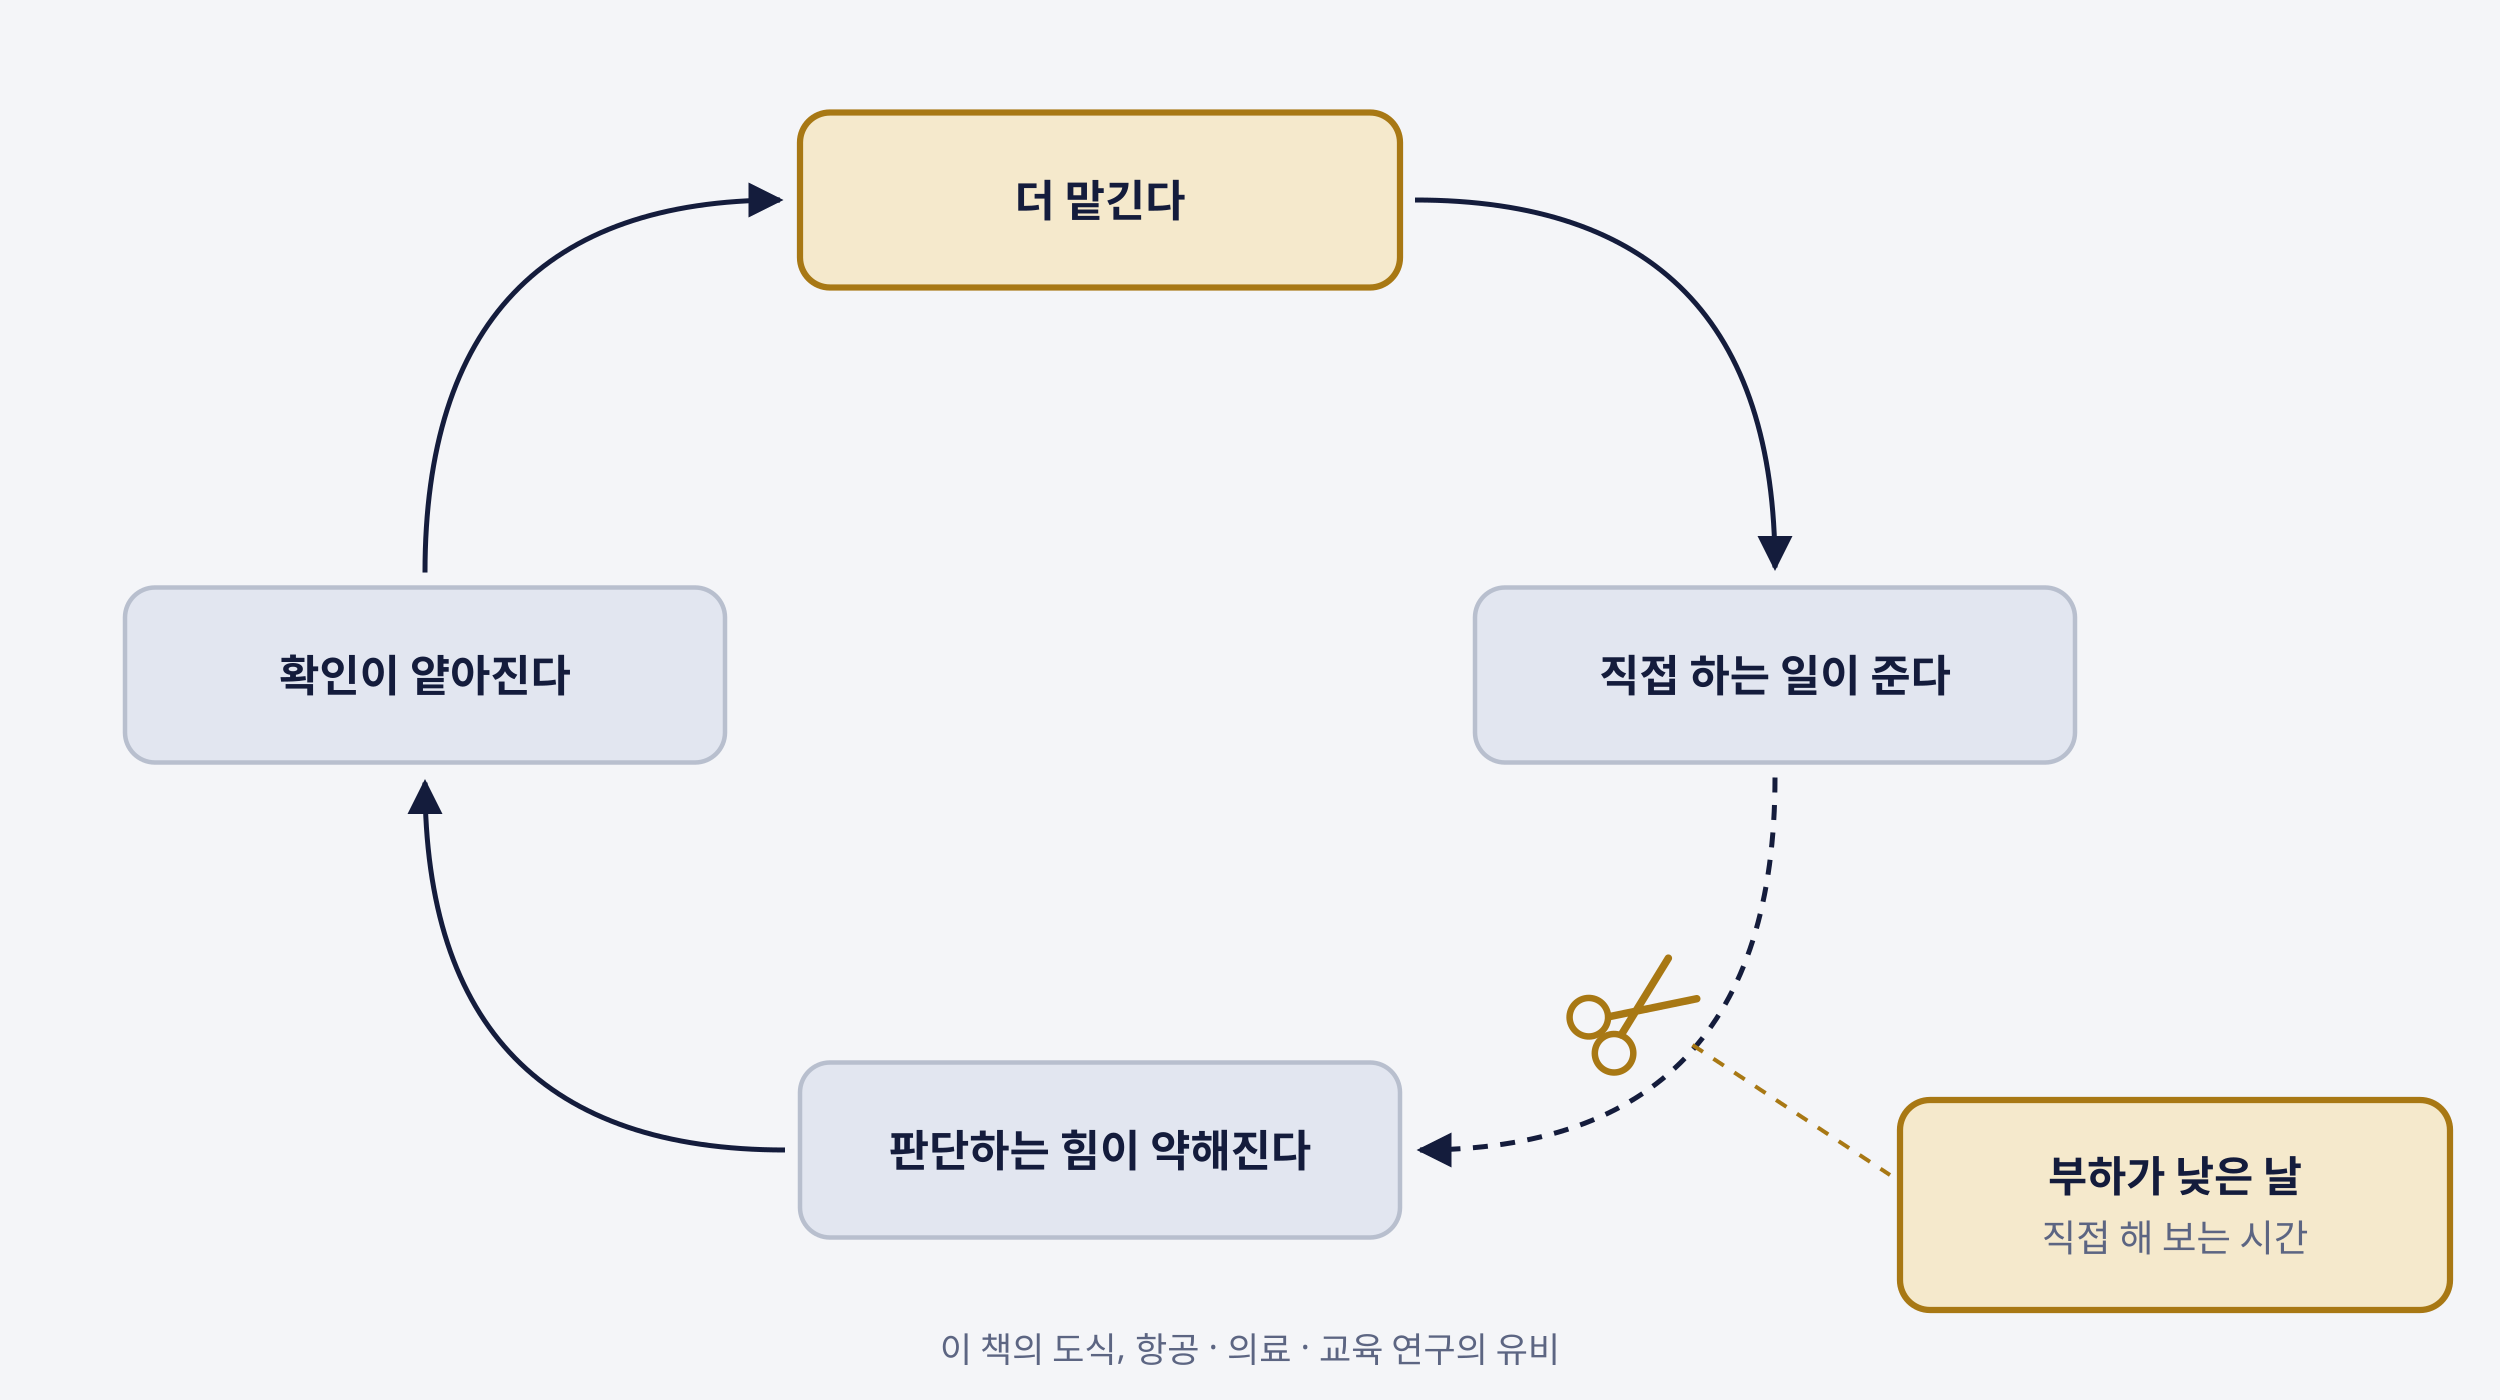
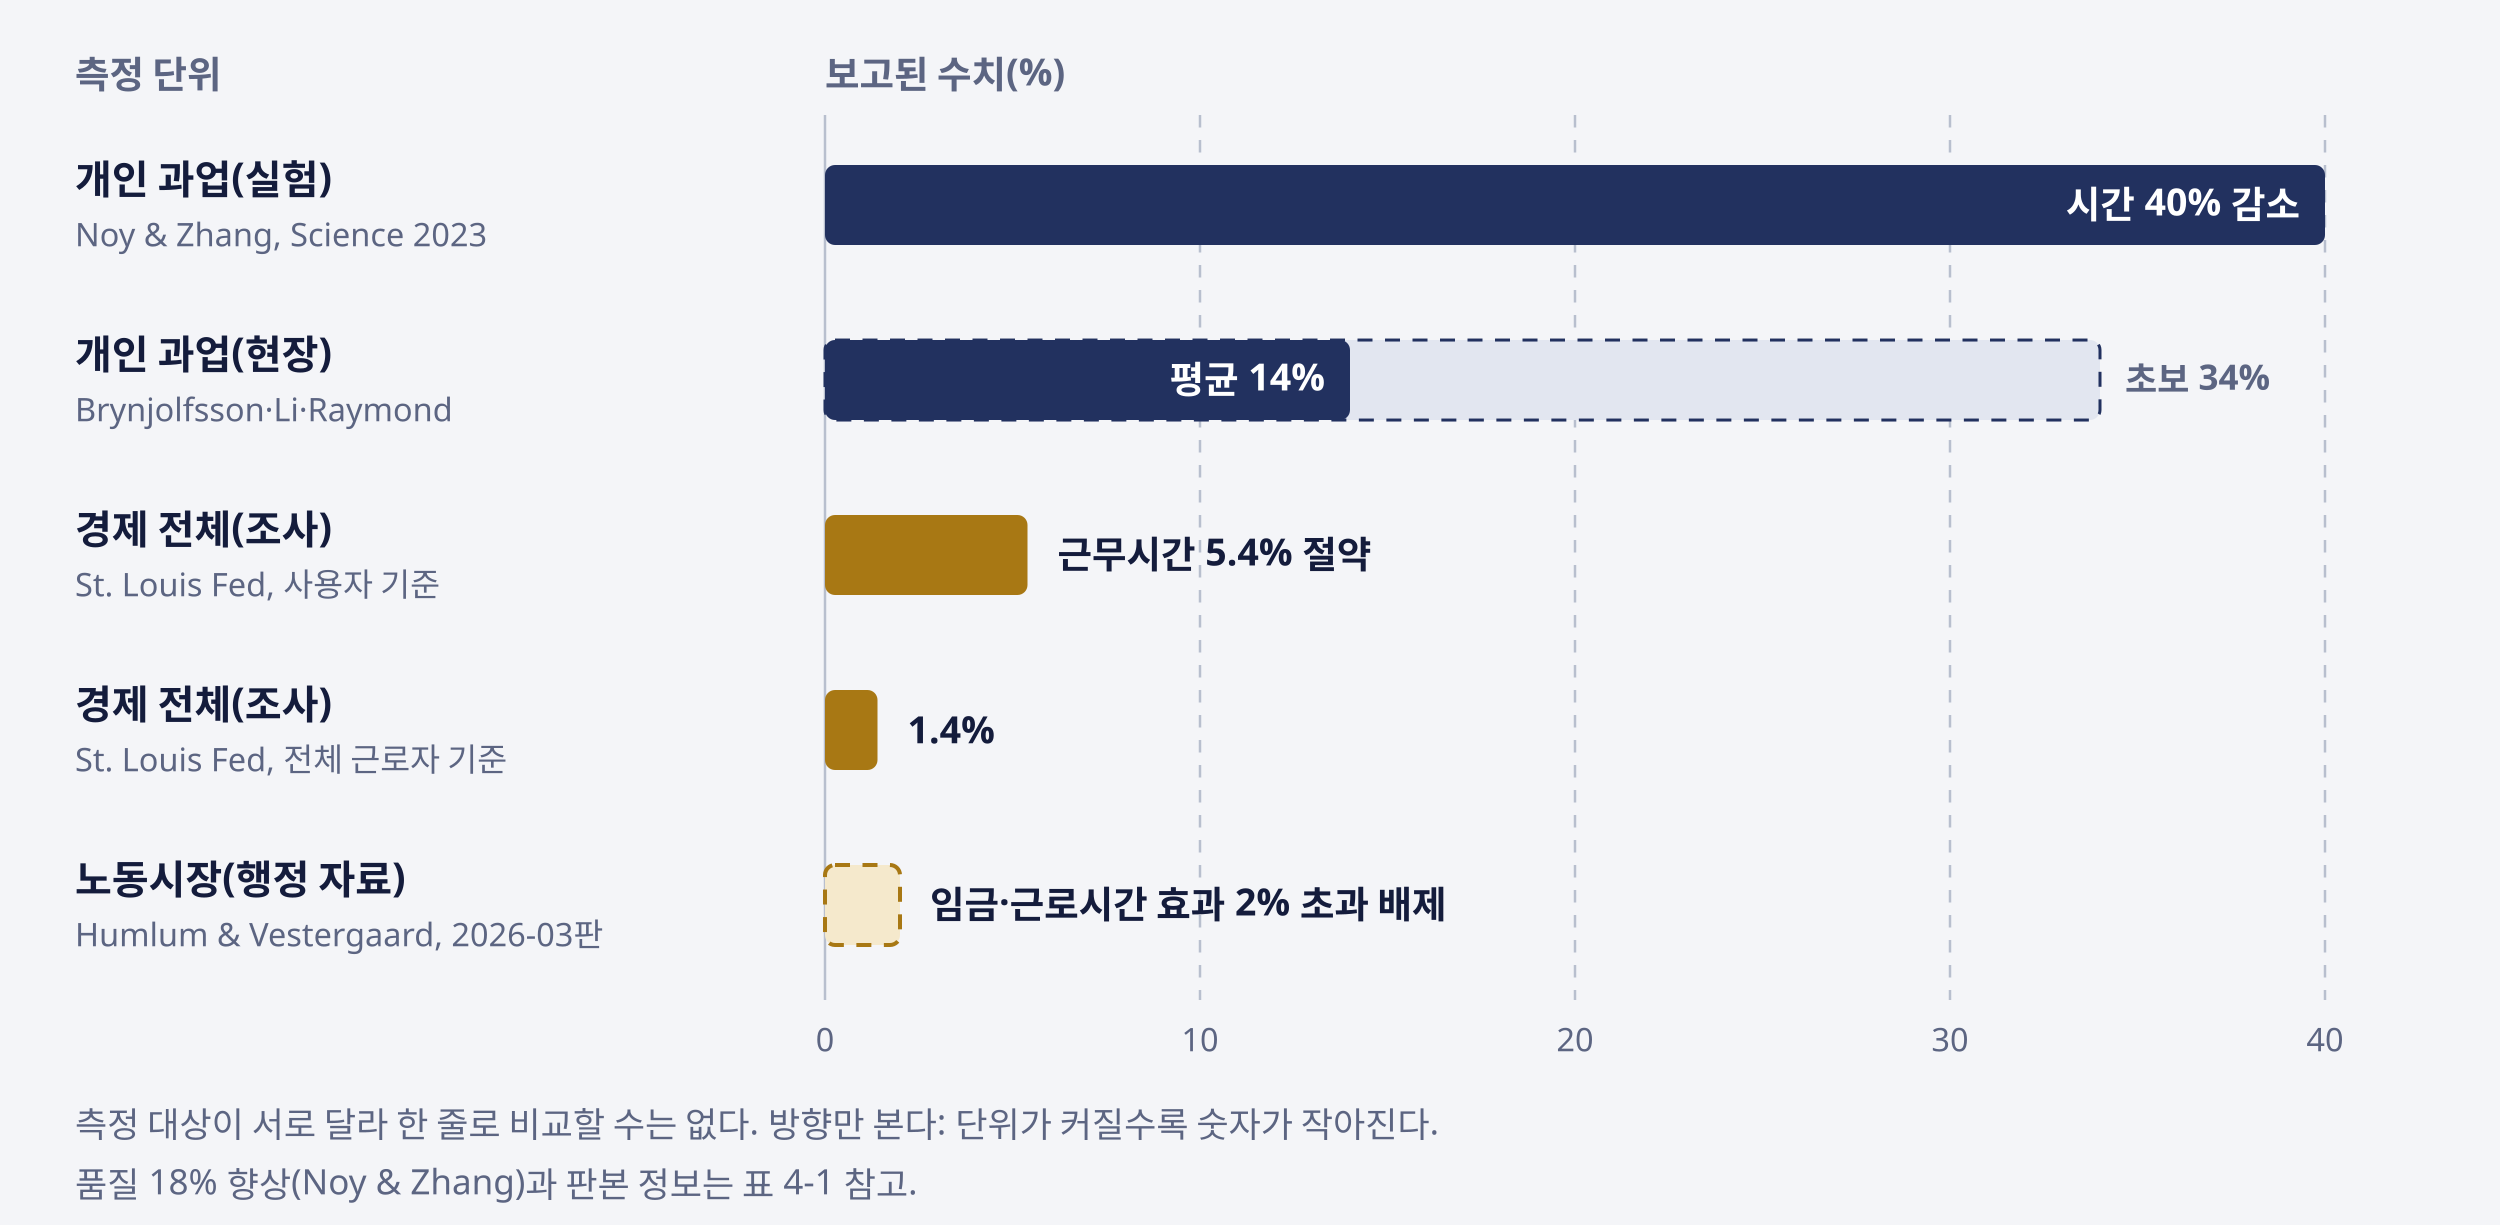
- <svg xmlns="http://www.w3.org/2000/svg" viewBox="0 0 1000 560" role="img" aria-label="맡길수록 확인이 얕아지는 순환과 끊는 지점" font-family="Pretendard,'Apple SD Gothic Neo','Noto Sans KR',sans-serif">
+ <svg xmlns="http://www.w3.org/2000/svg" viewBox="0 0 1000 490" role="img" aria-label="측정 단위가 커질수록 작아지는 숫자" font-family="Pretendard,'Apple SD Gothic Neo','Noto Sans KR',sans-serif">
  <defs>
    <marker id="mi" viewBox="0 0 10 10" refX="9" refY="5" markerWidth="7" markerHeight="7" orient="auto-start-reverse">
      <path d="M0,0L10,5L0,10z" fill="#141C3C" />
    </marker>
    <marker id="mc" viewBox="0 0 10 10" refX="9" refY="5" markerWidth="8" markerHeight="8" orient="auto-start-reverse">
      <path d="M0,0L10,5L0,10z" fill="#A87814" />
    </marker>
  </defs>
-   <rect width="1000" height="560" fill="#F4F5F8" />
-   <rect x="320.0" y="45.0" width="240.0" height="70.0" rx="12" fill="#F5E9CC" stroke="#A87814" stroke-width="2.5" />
-   <text x="440.0" y="86.6" fill="#141C3C" font-size="17.5" font-weight="700" text-anchor="middle">더 맡긴다</text>
-   <rect x="590.0" y="235.0" width="240.0" height="70.0" rx="12" fill="#E2E6F0" stroke="#B8BFCE" stroke-width="1.8" />
-   <text x="710.0" y="276.6" fill="#141C3C" font-size="17.5" font-weight="700" text-anchor="middle">직접 하는 일이 준다</text>
-   <rect x="320.0" y="425.0" width="240.0" height="70.0" rx="12" fill="#E2E6F0" stroke="#B8BFCE" stroke-width="1.8" />
-   <text x="440.0" y="466.6" fill="#141C3C" font-size="17.5" font-weight="700" text-anchor="middle">판단하는 힘이 약해진다</text>
-   <rect x="50.0" y="235.0" width="240.0" height="70.0" rx="12" fill="#E2E6F0" stroke="#B8BFCE" stroke-width="1.8" />
-   <text x="170.0" y="276.6" fill="#141C3C" font-size="17.5" font-weight="700" text-anchor="middle">확인이 얕아진다</text>
-   <path d="M566.0,80.0 Q710.0,80.0 710.0,227.0" fill="none" stroke="#141C3C" stroke-width="2" marker-end="url(#mi)" />
-   <path d="M314.0,460.0 Q170.0,460.0 170.0,313.0" fill="none" stroke="#141C3C" stroke-width="2" marker-end="url(#mi)" />
-   <path d="M170.0,229.0 Q170.0,80.0 312.0,80.0" fill="none" stroke="#141C3C" stroke-width="2" marker-end="url(#mi)" />
-   <path d="M710.0,311.0 Q710.0,460 568.0,460" fill="none" stroke="#141C3C" stroke-width="2" stroke-dasharray="6 5" marker-end="url(#mi)" />
-   <g transform="translate(655.0,404.0) rotate(-35)">
-     <circle cx="-17.6" cy="-8.8" r="7.7" fill="#F4F5F8" stroke="#A87814" stroke-width="2.6" />
-     <circle cx="-17.6" cy="8.8" r="7.7" fill="#F4F5F8" stroke="#A87814" stroke-width="2.6" />
-     <path d="M-11.0,-4.4 L22.0,9.9 M-11.0,4.4 L22.0,-9.9" stroke="#A87814" stroke-width="3" stroke-linecap="round" />
-   </g>
-   <rect x="760.0" y="440.0" width="220.0" height="84.0" rx="12" fill="#F5E9CC" stroke="#A87814" stroke-width="2.5" />
-   <text x="870.0" y="476.7" fill="#141C3C" font-size="17" font-weight="700" text-anchor="middle">부하가 낮은 날</text>
-   <text x="870.0" y="500.6" fill="#5C6582" font-size="15" font-weight="400" text-anchor="middle">직접 해 보는 시간</text>
-   <line x1="677" y1="418" x2="756" y2="470" stroke="#A87814" stroke-width="1.6" stroke-dasharray="5 5" />
-   <text fill="#5C6582" font-size="14" font-weight="400" text-anchor="middle" dominant-baseline="middle">
-     <tspan x="500.0" y="540.0">이 책의 도식, 항공 · 의료 · 교육 연구의 유비</tspan>
+   <rect width="1000" height="490" fill="#F4F5F8" />
+   <text fill="#5C6582" font-size="15" font-weight="700" text-anchor="start" dominant-baseline="middle">
+     <tspan x="30.0" y="30.0">측정 단위</tspan>
+   </text>
+   <text fill="#5C6582" font-size="15" font-weight="700" text-anchor="start" dominant-baseline="middle">
+     <tspan x="330.0" y="30.0">보고된 수치(%)</tspan>
+   </text>
+   <line x1="330.0" y1="46" x2="330.0" y2="400" stroke="#B8BFCE" stroke-width="1" />
+   <text fill="#5C6582" font-size="13" font-weight="400" text-anchor="middle" dominant-baseline="middle">
+     <tspan x="330.0" y="416.0">0</tspan>
+   </text>
+   <line x1="480.0" y1="46" x2="480.0" y2="400" stroke="#B8BFCE" stroke-width="1" stroke-dasharray="5 5" />
+   <text fill="#5C6582" font-size="13" font-weight="400" text-anchor="middle" dominant-baseline="middle">
+     <tspan x="480.0" y="416.0">10</tspan>
+   </text>
+   <line x1="630.0" y1="46" x2="630.0" y2="400" stroke="#B8BFCE" stroke-width="1" stroke-dasharray="5 5" />
+   <text fill="#5C6582" font-size="13" font-weight="400" text-anchor="middle" dominant-baseline="middle">
+     <tspan x="630.0" y="416.0">20</tspan>
+   </text>
+   <line x1="780.0" y1="46" x2="780.0" y2="400" stroke="#B8BFCE" stroke-width="1" stroke-dasharray="5 5" />
+   <text fill="#5C6582" font-size="13" font-weight="400" text-anchor="middle" dominant-baseline="middle">
+     <tspan x="780.0" y="416.0">30</tspan>
+   </text>
+   <line x1="930.0" y1="46" x2="930.0" y2="400" stroke="#B8BFCE" stroke-width="1" stroke-dasharray="5 5" />
+   <text fill="#5C6582" font-size="13" font-weight="400" text-anchor="middle" dominant-baseline="middle">
+     <tspan x="930.0" y="416.0">40</tspan>
+   </text>
+   <text fill="#141C3C" font-size="16" font-weight="700" text-anchor="start" dominant-baseline="middle">
+     <tspan x="30.0" y="72.0">개인 과업(실험)</tspan>
+   </text>
+   <text fill="#5C6582" font-size="13" font-weight="400" text-anchor="start" dominant-baseline="middle">
+     <tspan x="30.0" y="94.0">Noy &amp; Zhang, Science 2023</tspan>
+   </text>
+   <rect x="330.0" y="66.0" width="600.0" height="32.0" rx="4" fill="#22315F" stroke="none" stroke-width="0" />
+   <text fill="#FFFFFF" font-size="15" font-weight="700" text-anchor="end" dominant-baseline="middle">
+     <tspan x="920.0" y="82.0">시간 40% 감소</tspan>
+   </text>
+   <text fill="#141C3C" font-size="16" font-weight="700" text-anchor="start" dominant-baseline="middle">
+     <tspan x="30.0" y="142.0">개인 과업(현장)</tspan>
+   </text>
+   <text fill="#5C6582" font-size="13" font-weight="400" text-anchor="start" dominant-baseline="middle">
+     <tspan x="30.0" y="164.0">Brynjolfsson·Li·Raymond</tspan>
+   </text>
+   <rect x="330.0" y="136.0" width="510.0" height="32.0" rx="4" fill="#E2E6F0" stroke="#22315F" stroke-width="1.2" stroke-dasharray="6 5" />
+   <text fill="#5C6582" font-size="14" font-weight="700" text-anchor="start" dominant-baseline="middle">
+     <tspan x="850.0" y="152.0">초보 34%</tspan>
+   </text>
+   <rect x="330.0" y="136.0" width="210.0" height="32.0" rx="4" fill="#22315F" stroke="none" stroke-width="0" />
+   <text fill="#FFFFFF" font-size="15" font-weight="700" text-anchor="end" dominant-baseline="middle">
+     <tspan x="530.0" y="152.0">평균 14%</tspan>
+   </text>
+   <text fill="#141C3C" font-size="16" font-weight="700" text-anchor="start" dominant-baseline="middle">
+     <tspan x="30.0" y="212.0">경제 전체(조사)</tspan>
+   </text>
+   <text fill="#5C6582" font-size="13" font-weight="400" text-anchor="start" dominant-baseline="middle">
+     <tspan x="30.0" y="234.0">St. Louis Fed, 사용자 기준</tspan>
+   </text>
+   <rect x="330.0" y="206.0" width="81.0" height="32.0" rx="4" fill="#A87814" stroke="none" stroke-width="0" />
+   <text fill="#141C3C" font-size="15" font-weight="700" text-anchor="start" dominant-baseline="middle">
+     <tspan x="423.0" y="222.0">근무시간 5.4% 절약</tspan>
+   </text>
+   <text fill="#141C3C" font-size="16" font-weight="700" text-anchor="start" dominant-baseline="middle">
+     <tspan x="30.0" y="282.0">경제 전체(조사)</tspan>
+   </text>
+   <text fill="#5C6582" font-size="13" font-weight="400" text-anchor="start" dominant-baseline="middle">
+     <tspan x="30.0" y="304.0">St. Louis Fed, 전체 근로자 기준</tspan>
+   </text>
+   <rect x="330.0" y="276.0" width="21.0" height="32.0" rx="4" fill="#A87814" stroke="none" stroke-width="0" />
+   <text fill="#141C3C" font-size="15" font-weight="700" text-anchor="start" dominant-baseline="middle">
+     <tspan x="363.0" y="292.0">1.4%</tspan>
+   </text>
+   <text fill="#141C3C" font-size="16" font-weight="700" text-anchor="start" dominant-baseline="middle">
+     <tspan x="30.0" y="352.0">노동시장(행정 자료)</tspan>
+   </text>
+   <text fill="#5C6582" font-size="13" font-weight="400" text-anchor="start" dominant-baseline="middle">
+     <tspan x="30.0" y="374.0">Humlum &amp; Vestergaard, 2026-03판</tspan>
+   </text>
+   <rect x="330.0" y="346.0" width="30.0" height="32.0" rx="4" fill="#F5E9CC" stroke="#A87814" stroke-width="1.6" stroke-dasharray="6 5" />
+   <text fill="#141C3C" font-size="15" font-weight="700" text-anchor="start" dominant-baseline="middle">
+     <tspan x="372.0" y="362.0">임금·근로시간 효과 2% 초과 배제</tspan>
+   </text>
+   <text fill="#5C6582" font-size="14" font-weight="400" text-anchor="start" dominant-baseline="middle">
+     <tspan x="30.0" y="450.0">측정 대상이 서로 달라 한 줄로 비교할 수는 없다. 방향만 본다: 단위가 커질수록 숫자가 작아진다.</tspan>
+   </text>
+   <text fill="#5C6582" font-size="14" font-weight="400" text-anchor="start" dominant-baseline="middle">
+     <tspan x="30.0" y="474.0">품질 18% 향상(Noy &amp; Zhang)과 판본 정보는 표 4-1 참고.</tspan>
  </text>
</svg>
